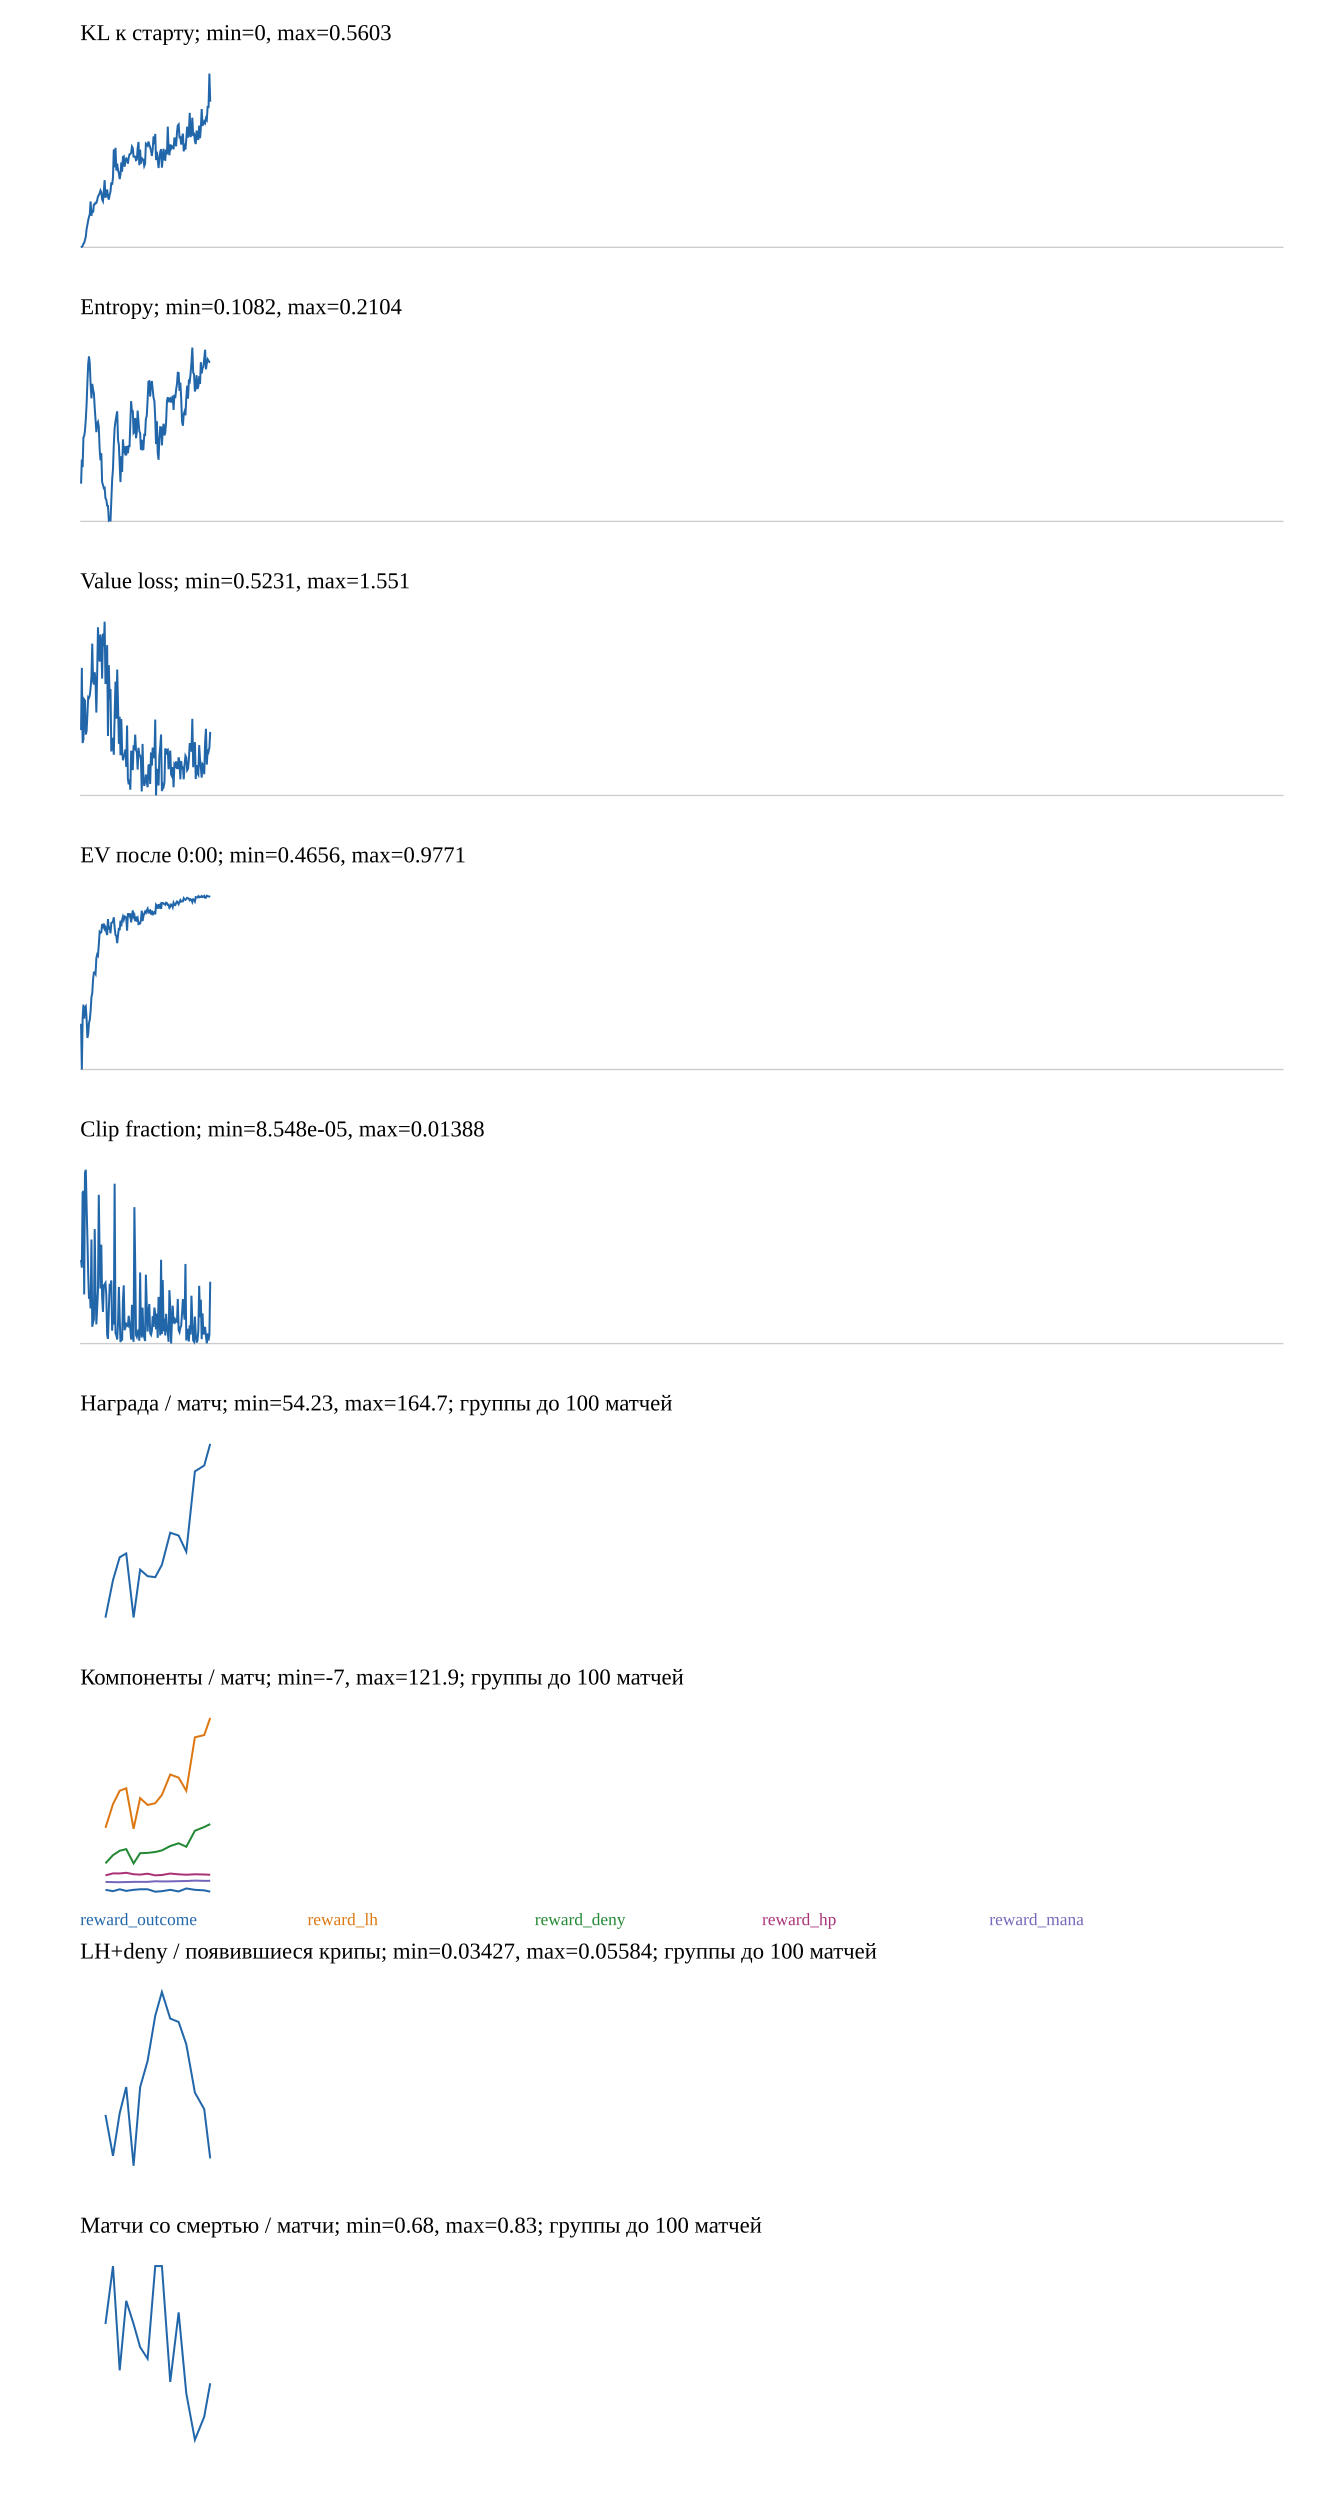
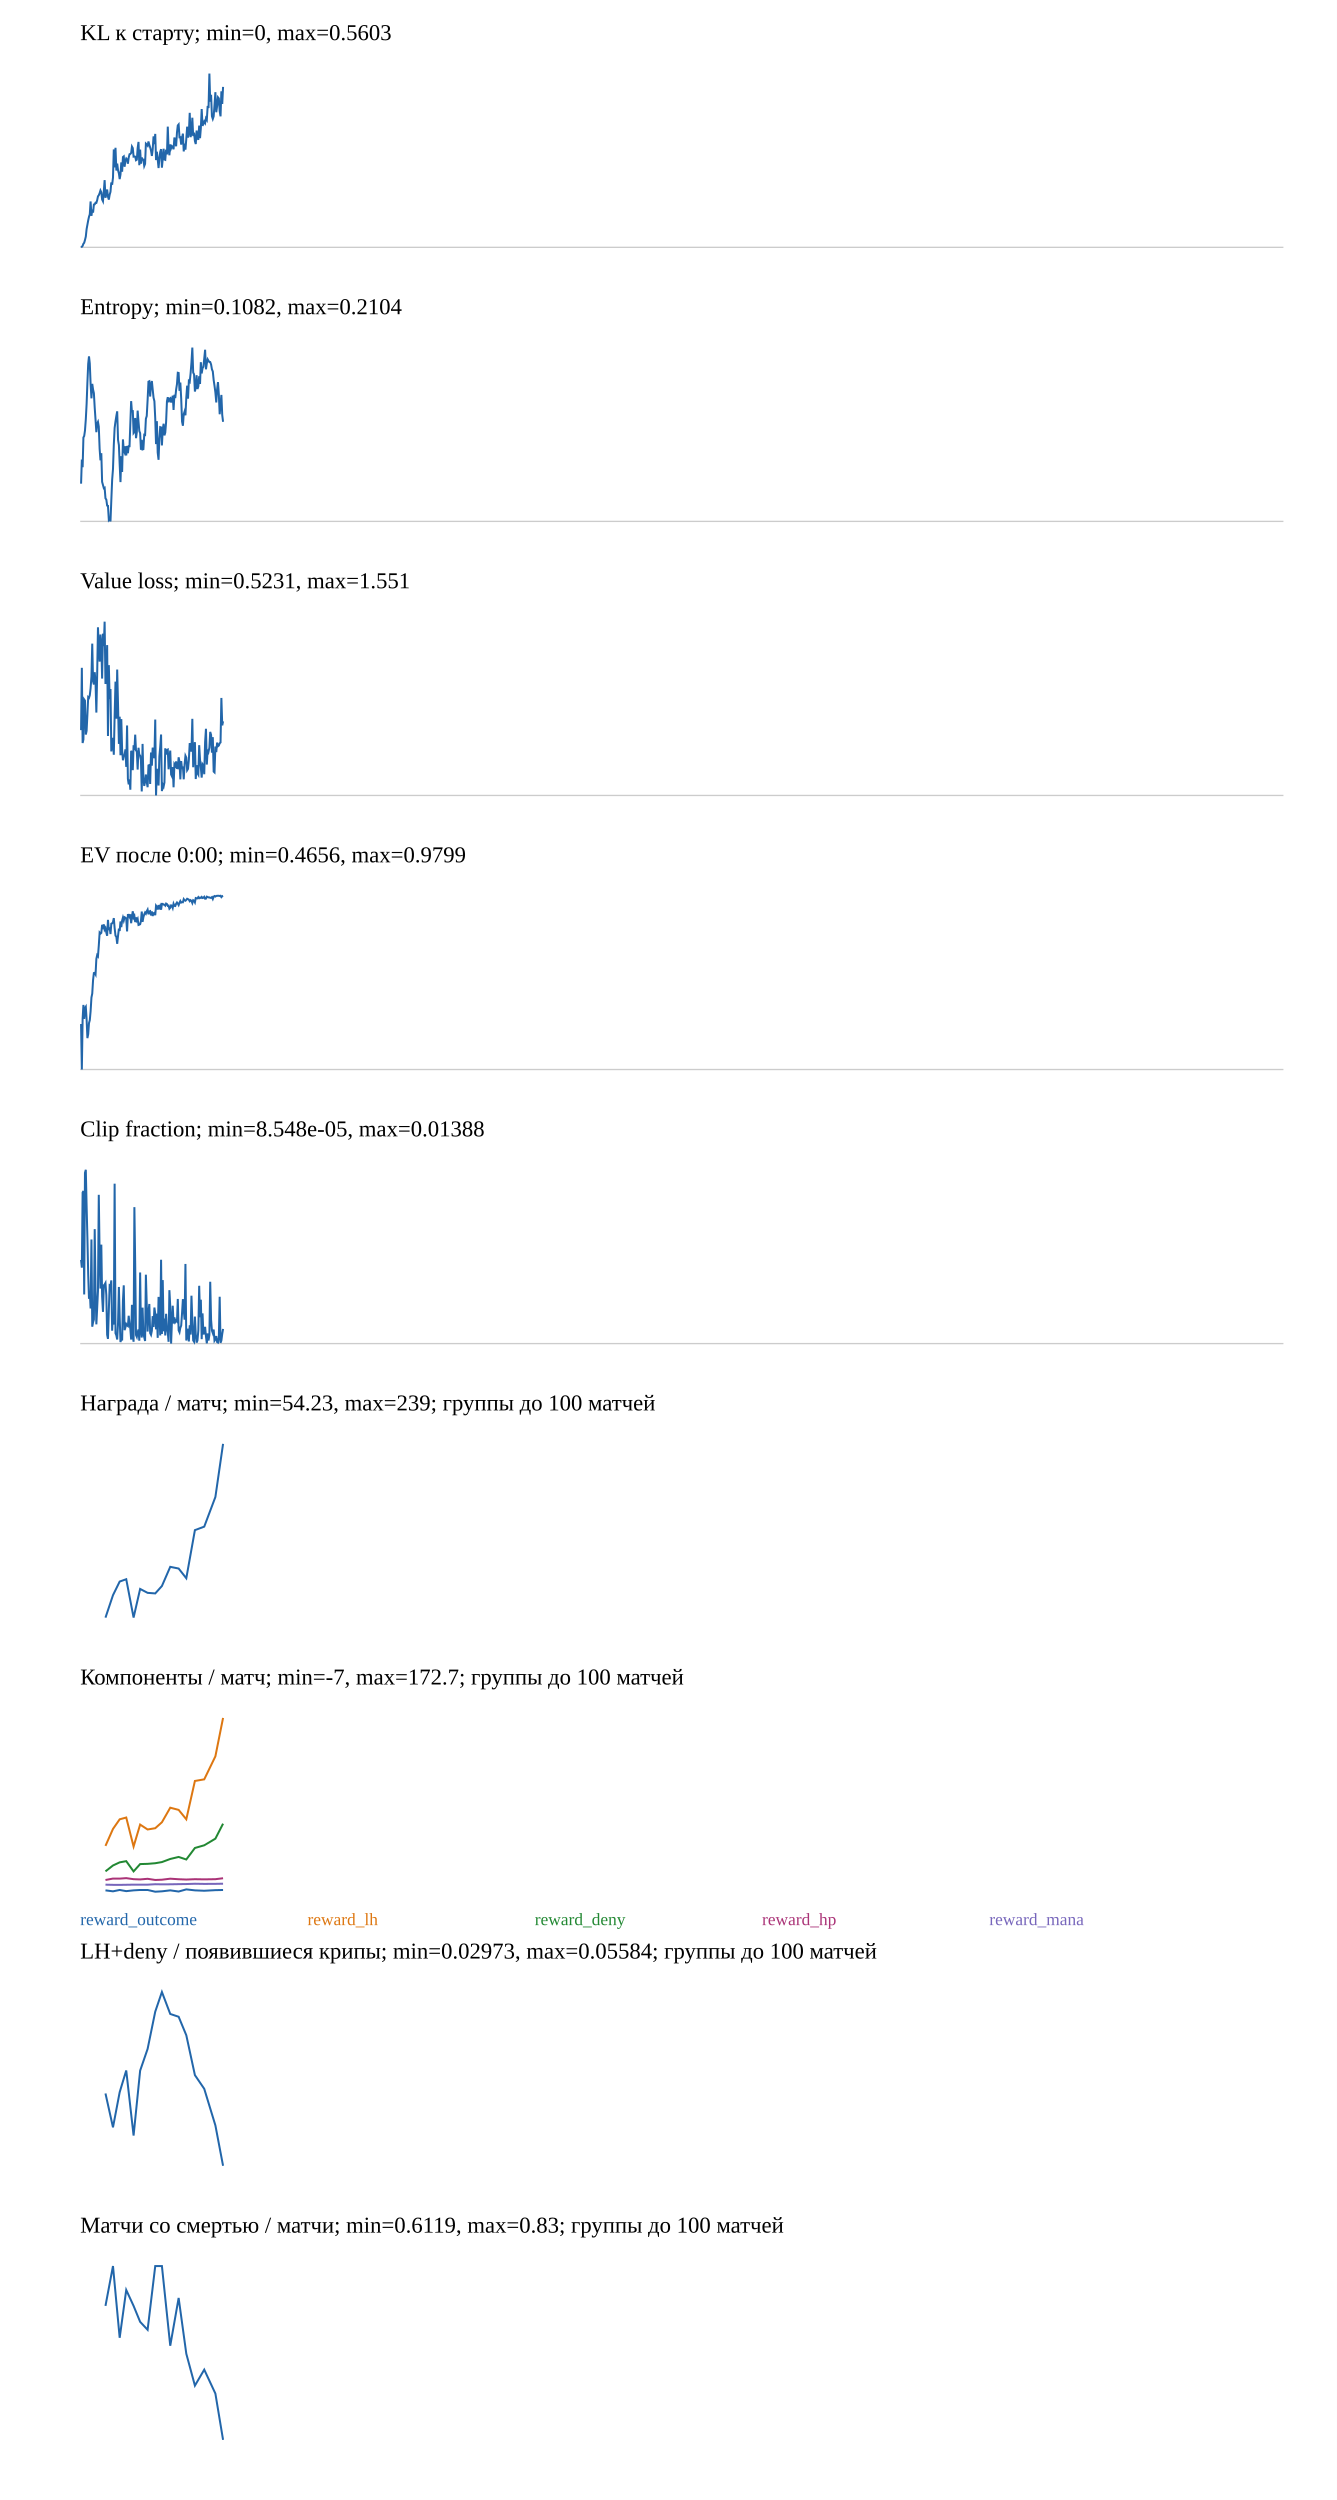
<svg xmlns="http://www.w3.org/2000/svg" width="1000" height="1870">
  <rect width="100%" height="100%" fill="white" />
  <text x="60" y="30" font-size="17">KL к старту; min=0, max=0.5603</text>
  <path d="M60 185 H960" stroke="#ccc" />
-   <polyline points="60.64,185.00 61.22,184.59 61.80,183.92 62.39,182.32 62.97,181.60 63.56,179.54 64.18,176.99 64.78,171.36 65.38,168.11 65.97,164.89 66.57,162.12 67.16,160.30 67.76,150.71 68.40,161.47 69.00,156.76 69.61,159.04 70.22,153.00 70.85,152.83 71.47,151.62 72.07,151.75 72.68,149.76 73.28,146.87 73.89,146.05 74.52,144.51 75.14,142.46 75.78,143.83 76.38,149.22 77.02,150.54 77.66,142.94 78.26,134.75 78.89,147.95 79.53,145.16 80.14,141.75 80.76,147.14 81.40,149.31 82.02,145.66 82.64,143.49 83.26,136.51 83.88,138.19 84.51,132.96 85.12,111.78 85.74,125.21 86.39,110.54 87.04,127.59 87.66,122.35 88.30,127.41 88.93,129.72 89.52,133.97 90.12,130.62 90.73,121.49 91.35,128.47 91.96,117.48 92.57,116.98 93.20,124.72 93.83,120.12 94.42,118.56 95.05,119.35 95.66,122.46 96.26,117.90 96.89,115.37 97.49,115.16 98.10,114.44 98.70,109.66 99.32,110.78 99.92,117.15 100.52,117.00 101.13,117.19 101.73,119.84 102.34,119.44 102.96,110.82 103.60,106.15 104.21,123.60 104.82,111.88 105.42,122.45 106.03,117.81 106.64,119.47 107.26,119.43 107.89,124.16 108.52,122.58 109.12,107.44 109.76,108.06 110.41,108.94 111.05,105.84 111.69,108.34 112.32,110.29 112.97,112.69 113.60,116.64 114.20,111.85 114.85,102.01 115.49,107.83 116.12,100.15 116.71,119.73 117.34,113.47 117.96,119.03 118.60,125.69 119.20,118.74 119.84,113.67 120.48,111.57 121.11,125.40 121.73,118.77 122.38,111.26 123.00,119.31 123.61,119.56 124.24,111.96 124.88,115.51 125.50,94.70 126.10,111.95 126.71,116.13 127.34,108.02 127.98,110.92 128.61,109.33 129.21,109.86 129.82,111.66 130.46,102.85 131.10,106.46 131.73,109.41 132.38,98.99 132.99,93.84 133.62,93.08 134.26,102.68 134.89,102.61 135.53,108.19 136.17,103.22 136.81,99.96 137.43,113.27 138.08,107.47 138.71,111.95 139.35,103.85 139.99,94.75 140.63,102.93 141.26,99.46 141.91,84.42 142.57,102.57 143.21,99.50 143.86,88.06 144.50,101.74 145.15,99.24 145.79,105.53 146.42,107.74 147.06,97.64 147.70,102.91 148.35,104.60 148.99,93.94 149.62,103.38 150.23,95.84 150.86,81.58 151.50,94.16 152.14,92.63 152.77,90.86 153.42,92.01 154.06,88.48 154.70,89.61 155.34,79.28 155.98,80.79 156.62,55.00 157.24,76.11" fill="none" stroke="#2266aa" stroke-width="1.5" />
+   <polyline points="60.64,185.00 61.22,184.59 61.80,183.92 62.39,182.32 62.97,181.60 63.56,179.54 64.18,176.99 64.78,171.36 65.38,168.11 65.97,164.89 66.57,162.12 67.16,160.30 67.76,150.71 68.40,161.47 69.00,156.76 69.61,159.04 70.22,153.00 70.85,152.83 71.47,151.62 72.07,151.75 72.68,149.76 73.28,146.87 73.89,146.05 74.52,144.51 75.14,142.46 75.78,143.83 76.38,149.22 77.02,150.54 77.66,142.94 78.26,134.75 78.89,147.95 79.53,145.16 80.14,141.75 80.76,147.14 81.40,149.31 82.02,145.66 82.64,143.49 83.26,136.51 83.88,138.19 84.51,132.96 85.12,111.78 85.74,125.21 86.39,110.54 87.04,127.59 87.66,122.35 88.30,127.41 88.93,129.72 89.52,133.97 90.12,130.62 90.73,121.49 91.35,128.47 91.96,117.48 92.57,116.98 93.20,124.72 93.83,120.12 94.42,118.56 95.05,119.35 95.66,122.46 96.26,117.90 96.89,115.37 97.49,115.16 98.10,114.44 98.70,109.66 99.32,110.78 99.92,117.15 100.52,117.00 101.13,117.19 101.73,119.84 102.34,119.44 102.96,110.82 103.60,106.15 104.21,123.60 104.82,111.88 105.42,122.45 106.03,117.81 106.64,119.47 107.26,119.43 107.89,124.16 108.52,122.58 109.12,107.44 109.76,108.06 110.41,108.94 111.05,105.84 111.69,108.34 112.32,110.29 112.97,112.69 113.60,116.64 114.20,111.85 114.85,102.01 115.49,107.83 116.12,100.15 116.71,119.73 117.34,113.47 117.96,119.03 118.60,125.69 119.20,118.74 119.84,113.67 120.48,111.57 121.11,125.40 121.73,118.77 122.38,111.26 123.00,119.31 123.61,119.56 124.24,111.96 124.88,115.51 125.50,94.70 126.10,111.95 126.71,116.13 127.34,108.02 127.98,110.92 128.61,109.33 129.21,109.86 129.82,111.66 130.46,102.85 131.10,106.46 131.73,109.41 132.38,98.99 132.99,93.84 133.62,93.08 134.26,102.68 134.89,102.61 135.53,108.19 136.17,103.22 136.81,99.96 137.43,113.27 138.08,107.47 138.71,111.95 139.35,103.85 139.99,94.75 140.63,102.93 141.26,99.46 141.91,84.42 142.57,102.57 143.21,99.50 143.86,88.06 144.50,101.74 145.15,99.24 145.79,105.53 146.42,107.74 147.06,97.64 147.70,102.91 148.35,104.60 148.99,93.94 149.62,103.38 150.23,95.84 150.86,81.58 151.50,94.16 152.14,92.63 152.77,90.86 153.42,92.01 154.06,88.48 154.70,89.61 155.34,79.28 155.98,80.79 156.62,55.00 157.24,76.11 157.89,70.90 158.52,86.94 159.17,88.96 159.82,87.01 160.45,78.54 161.11,68.96 161.77,83.95 162.41,79.28 163.04,72.80 163.69,73.60 164.32,83.08 164.96,87.02 165.59,68.32 166.23,77.77 166.85,64.99" fill="none" stroke="#2266aa" stroke-width="1.5" />
  <text x="60" y="235" font-size="17">Entropy; min=0.1082, max=0.2104</text>
  <path d="M60 390 H960" stroke="#ccc" />
-   <polyline points="60.64,361.79 61.22,343.77 61.80,349.47 62.39,327.24 62.97,326.14 63.56,322.10 64.18,313.69 64.78,302.17 65.38,286.09 65.97,272.17 66.57,266.55 67.16,271.90 67.76,286.84 68.40,297.94 69.00,287.13 69.61,291.36 70.22,294.11 70.85,305.07 71.47,314.11 72.07,323.28 72.68,316.83 73.28,315.56 73.89,319.15 74.52,335.70 75.14,344.31 75.78,338.99 76.38,360.43 77.02,362.78 77.66,365.18 78.26,364.82 78.89,372.73 79.53,373.72 80.14,378.17 80.76,378.37 81.40,388.84 82.02,387.99 82.64,390.00 83.26,374.37 83.88,359.05 84.51,350.89 85.12,332.94 85.74,320.12 86.39,315.15 87.04,311.10 87.66,307.67 88.30,329.07 88.93,332.97 89.52,347.37 90.12,360.62 90.73,341.23 91.35,353.02 91.96,328.67 92.57,337.03 93.20,338.54 93.83,333.80 94.42,340.65 95.05,333.58 95.66,338.99 96.26,333.76 96.89,333.75 97.49,316.69 98.10,300.03 98.70,308.33 99.32,306.84 99.92,323.86 100.52,323.02 101.13,312.64 101.73,327.76 102.34,323.31 102.96,307.14 103.60,315.35 104.21,322.43 104.82,324.00 105.42,336.47 106.03,328.98 106.64,336.17 107.26,335.95 107.89,325.20 108.52,325.39 109.12,313.26 109.76,311.16 110.41,299.19 111.05,285.49 111.69,285.18 112.32,296.62 112.97,287.41 113.60,285.02 114.20,291.19 114.85,297.44 115.49,300.10 116.12,313.07 116.71,332.18 117.34,315.05 117.96,338.54 118.60,343.92 119.20,327.94 119.84,319.50 120.48,319.72 121.11,333.16 121.73,321.24 122.38,316.95 123.00,325.68 123.61,323.58 124.24,315.64 124.88,300.18 125.50,297.07 126.10,300.91 126.71,298.36 127.34,297.88 127.98,301.04 128.61,298.84 129.21,295.99 129.82,306.62 130.46,295.30 131.10,297.76 131.73,291.48 132.38,287.28 132.99,278.83 133.62,278.98 134.26,292.34 134.89,286.16 135.53,298.03 136.17,315.35 136.81,318.46 137.43,309.81 138.08,307.72 138.71,310.64 139.35,297.39 139.99,288.50 140.63,298.19 141.26,285.03 141.91,285.70 142.57,279.25 143.21,271.11 143.86,260.00 144.50,278.70 145.15,279.95 145.79,292.87 146.42,289.87 147.06,280.67 147.70,290.98 148.35,289.03 148.99,281.41 149.62,287.21 150.23,270.91 150.86,279.34 151.50,275.37 152.14,274.35 152.77,268.28 153.42,261.61 154.06,276.23 154.70,271.79 155.34,268.77 155.98,269.86 156.62,270.79 157.24,270.82" fill="none" stroke="#2266aa" stroke-width="1.5" />
+   <polyline points="60.64,361.79 61.22,343.77 61.80,349.47 62.39,327.24 62.97,326.14 63.56,322.10 64.18,313.69 64.78,302.17 65.38,286.09 65.97,272.17 66.57,266.55 67.16,271.90 67.76,286.84 68.40,297.94 69.00,287.13 69.61,291.36 70.22,294.11 70.85,305.07 71.47,314.11 72.07,323.28 72.68,316.83 73.28,315.56 73.89,319.15 74.52,335.70 75.14,344.31 75.78,338.99 76.38,360.43 77.02,362.78 77.66,365.18 78.26,364.82 78.89,372.73 79.53,373.72 80.14,378.17 80.76,378.37 81.40,388.84 82.02,387.99 82.64,390.00 83.26,374.37 83.88,359.05 84.51,350.89 85.12,332.94 85.74,320.12 86.39,315.15 87.04,311.10 87.66,307.67 88.30,329.07 88.93,332.97 89.52,347.37 90.12,360.62 90.73,341.23 91.35,353.02 91.96,328.67 92.57,337.03 93.20,338.54 93.83,333.80 94.42,340.65 95.05,333.58 95.66,338.99 96.26,333.76 96.89,333.75 97.49,316.69 98.10,300.03 98.70,308.33 99.32,306.84 99.92,323.86 100.52,323.02 101.13,312.64 101.73,327.76 102.34,323.31 102.96,307.14 103.60,315.35 104.21,322.43 104.82,324.00 105.42,336.47 106.03,328.98 106.64,336.17 107.26,335.95 107.89,325.20 108.52,325.39 109.12,313.26 109.76,311.16 110.41,299.19 111.05,285.49 111.69,285.18 112.32,296.62 112.97,287.41 113.60,285.02 114.20,291.19 114.85,297.44 115.49,300.10 116.12,313.07 116.71,332.18 117.34,315.05 117.96,338.54 118.60,343.92 119.20,327.94 119.84,319.50 120.48,319.72 121.11,333.16 121.73,321.24 122.38,316.95 123.00,325.68 123.61,323.58 124.24,315.64 124.88,300.18 125.50,297.07 126.10,300.91 126.71,298.36 127.34,297.88 127.98,301.04 128.61,298.84 129.21,295.99 129.82,306.62 130.46,295.30 131.10,297.76 131.73,291.48 132.38,287.28 132.99,278.83 133.62,278.98 134.26,292.34 134.89,286.16 135.53,298.03 136.17,315.35 136.81,318.46 137.43,309.81 138.08,307.72 138.71,310.64 139.35,297.39 139.99,288.50 140.63,298.19 141.26,285.03 141.91,285.70 142.57,279.25 143.21,271.11 143.86,260.00 144.50,278.70 145.15,279.95 145.79,292.87 146.42,289.87 147.06,280.67 147.70,290.98 148.35,289.03 148.99,281.41 149.62,287.21 150.23,270.91 150.86,279.34 151.50,275.37 152.14,274.35 152.77,268.28 153.42,261.61 154.06,276.23 154.70,271.79 155.34,268.77 155.98,269.86 156.62,270.79 157.24,270.82 157.89,272.62 158.52,276.25 159.17,277.84 159.82,284.27 160.45,288.52 161.11,293.53 161.77,301.02 162.41,291.14 163.04,285.82 163.69,295.05 164.32,309.86 164.96,302.57 165.59,295.42 166.23,310.41 166.85,315.51" fill="none" stroke="#2266aa" stroke-width="1.5" />
  <text x="60" y="440" font-size="17">Value loss; min=0.5231, max=1.551</text>
  <path d="M60 595 H960" stroke="#ccc" />
-   <polyline points="60.64,546.16 61.22,499.53 61.80,555.78 62.39,553.09 62.97,523.22 63.56,524.10 64.18,549.46 64.78,546.64 65.38,534.51 65.97,521.44 66.57,521.99 67.16,520.01 67.76,514.89 68.40,506.01 69.00,481.42 69.61,509.59 70.22,512.01 70.85,502.80 71.47,510.74 72.07,533.03 72.68,504.52 73.28,469.23 73.89,484.37 74.52,494.90 75.14,474.61 75.78,482.20 76.38,507.57 77.02,473.98 77.66,483.34 78.26,465.00 78.89,511.60 79.53,505.32 80.14,482.53 80.76,550.50 81.40,497.51 82.02,522.89 82.64,515.39 83.26,562.05 83.88,556.97 84.51,551.88 85.12,564.57 85.74,535.73 86.39,509.84 87.04,537.61 87.66,500.83 88.30,527.54 88.93,556.45 89.52,536.07 90.12,564.94 90.73,537.87 91.35,561.03 91.96,568.68 92.57,565.68 93.20,564.54 93.83,560.51 94.42,573.64 95.05,542.68 95.66,582.57 96.26,586.72 96.89,583.02 97.49,590.71 98.10,561.63 98.70,562.79 99.32,576.09 99.92,557.46 100.52,561.08 101.13,549.52 101.73,561.30 102.34,562.15 102.96,575.64 103.60,559.32 104.21,564.72 104.82,565.11 105.42,568.54 106.03,592.01 106.64,556.45 107.26,581.86 107.89,587.87 108.52,584.55 109.12,579.31 109.76,585.04 110.41,588.83 111.05,572.55 111.69,572.28 112.32,586.40 112.97,562.86 113.60,572.71 114.20,559.22 114.85,566.41 115.49,566.52 116.12,538.23 116.71,595.00 117.34,575.05 117.96,579.41 118.60,587.56 119.20,565.84 119.84,558.84 120.48,549.42 121.11,591.75 121.73,586.78 122.38,588.35 123.00,585.31 123.61,559.74 124.24,564.42 124.88,561.03 125.50,560.67 126.10,575.44 126.71,567.06 127.34,561.44 127.98,579.31 128.61,580.66 129.21,573.79 129.82,588.91 130.46,571.63 131.10,572.77 131.73,569.54 132.38,574.54 132.99,574.66 133.62,566.46 134.26,569.86 134.89,582.94 135.53,569.28 136.17,575.30 136.81,573.38 137.43,582.92 138.08,571.74 138.71,565.29 139.35,566.69 139.99,576.14 140.63,575.10 141.26,568.31 141.91,555.86 142.57,558.70 143.21,562.25 143.86,537.70 144.50,573.90 145.15,562.83 145.79,555.13 146.42,582.71 147.06,572.35 147.70,578.33 148.35,579.46 148.99,557.40 149.62,568.14 150.23,574.33 150.86,581.66 151.50,571.59 152.14,572.54 152.77,579.13 153.42,555.01 154.06,545.13 154.70,571.89 155.34,560.65 155.98,562.23 156.62,559.18 157.24,547.46" fill="none" stroke="#2266aa" stroke-width="1.5" />
-   <text x="60" y="645" font-size="17">EV после 0:00; min=0.4656, max=0.9771</text>
+   <polyline points="60.64,546.16 61.22,499.53 61.80,555.78 62.39,553.09 62.97,523.22 63.56,524.10 64.18,549.46 64.78,546.64 65.38,534.51 65.97,521.44 66.57,521.99 67.16,520.01 67.76,514.89 68.40,506.01 69.00,481.42 69.61,509.59 70.22,512.01 70.85,502.80 71.47,510.74 72.07,533.03 72.68,504.52 73.28,469.23 73.89,484.37 74.52,494.90 75.14,474.61 75.78,482.20 76.38,507.57 77.02,473.98 77.66,483.34 78.26,465.00 78.89,511.60 79.53,505.32 80.14,482.53 80.76,550.50 81.40,497.51 82.02,522.89 82.64,515.39 83.26,562.05 83.88,556.97 84.51,551.88 85.12,564.57 85.74,535.73 86.39,509.84 87.04,537.61 87.66,500.83 88.30,527.54 88.93,556.45 89.52,536.07 90.12,564.94 90.73,537.87 91.35,561.03 91.96,568.68 92.57,565.68 93.20,564.54 93.83,560.51 94.42,573.64 95.05,542.68 95.66,582.57 96.26,586.72 96.89,583.02 97.49,590.71 98.10,561.63 98.70,562.79 99.32,576.09 99.92,557.46 100.52,561.08 101.13,549.52 101.73,561.30 102.34,562.15 102.96,575.64 103.60,559.32 104.21,564.72 104.82,565.11 105.42,568.54 106.03,592.01 106.64,556.45 107.26,581.86 107.89,587.87 108.52,584.55 109.12,579.31 109.76,585.04 110.41,588.83 111.05,572.55 111.69,572.28 112.32,586.40 112.97,562.86 113.60,572.71 114.20,559.22 114.85,566.41 115.49,566.52 116.12,538.23 116.71,595.00 117.34,575.05 117.96,579.41 118.60,587.56 119.20,565.84 119.84,558.84 120.48,549.42 121.11,591.75 121.73,586.78 122.38,588.35 123.00,585.31 123.61,559.74 124.24,564.42 124.88,561.03 125.50,560.67 126.10,575.44 126.71,567.06 127.34,561.44 127.98,579.31 128.61,580.66 129.21,573.79 129.82,588.91 130.46,571.63 131.10,572.77 131.73,569.54 132.38,574.54 132.99,574.66 133.62,566.46 134.26,569.86 134.89,582.94 135.53,569.28 136.17,575.30 136.81,573.38 137.43,582.92 138.08,571.74 138.71,565.29 139.35,566.69 139.99,576.14 140.63,575.10 141.26,568.31 141.91,555.86 142.57,558.70 143.21,562.25 143.86,537.70 144.50,573.90 145.15,562.83 145.79,555.13 146.42,582.71 147.06,572.35 147.70,578.33 148.35,579.46 148.99,557.40 149.62,568.14 150.23,574.33 150.86,581.66 151.50,571.59 152.14,572.54 152.77,579.13 153.42,555.01 154.06,545.13 154.70,571.89 155.34,560.65 155.98,562.23 156.62,559.18 157.24,547.46 157.89,549.72 158.52,563.02 159.17,551.38 159.82,577.13 160.45,577.74 161.11,558.40 161.77,562.58 162.41,555.47 163.04,558.16 163.69,557.63 164.32,555.98 164.96,555.36 165.59,522.05 166.23,542.60 166.85,539.56" fill="none" stroke="#2266aa" stroke-width="1.5" />
+   <text x="60" y="645" font-size="17">EV после 0:00; min=0.4656, max=0.9799</text>
  <path d="M60 800 H960" stroke="#ccc" />
-   <polyline points="60.64,765.79 61.22,800.00 61.80,761.89 62.39,751.41 62.97,761.94 63.56,753.72 64.18,752.77 64.78,762.23 65.38,776.40 65.97,773.38 66.57,765.08 67.16,762.90 67.76,756.27 68.40,745.86 69.00,742.89 69.61,732.74 70.22,727.44 70.85,727.24 71.47,728.44 72.07,716.80 72.68,713.98 73.28,714.81 73.89,706.80 74.52,697.06 75.14,697.84 75.78,697.23 76.38,691.22 77.02,692.83 77.66,690.87 78.26,694.76 78.89,693.63 79.53,697.06 80.14,699.42 80.76,687.46 81.40,695.19 82.02,693.13 82.64,698.13 83.26,690.36 83.88,690.08 84.51,689.13 85.12,686.13 85.74,693.54 86.39,699.30 87.04,700.21 87.66,705.46 88.30,699.37 88.93,694.08 89.52,695.79 90.12,688.66 90.73,692.93 91.35,687.91 91.96,685.69 92.57,687.95 93.20,685.48 93.83,685.84 94.42,686.37 95.05,696.14 95.66,683.74 96.26,683.66 96.89,685.08 97.49,683.29 98.10,689.99 98.70,684.85 99.32,680.98 99.92,685.62 100.52,684.49 101.13,689.12 101.73,685.57 102.34,687.92 102.96,686.72 103.60,691.28 104.21,691.05 104.82,690.74 105.42,688.37 106.03,681.19 106.64,688.96 107.26,685.45 107.89,683.30 108.52,681.92 109.12,682.82 109.76,680.99 110.41,679.74 111.05,683.25 111.69,681.13 112.32,680.87 112.97,684.10 113.60,681.13 114.20,684.53 114.85,682.50 115.49,682.12 116.12,683.94 116.71,676.75 117.34,677.63 117.96,679.67 118.60,676.33 119.20,679.55 119.84,677.26 120.48,679.81 121.11,675.44 121.73,675.45 122.38,675.99 123.00,676.03 123.61,676.73 124.24,675.20 124.88,675.57 125.50,676.92 126.10,676.73 126.71,679.07 127.34,678.33 127.98,676.54 128.61,676.76 129.21,678.45 129.82,675.34 130.46,676.93 131.10,677.04 131.73,675.36 132.38,674.37 132.99,675.17 133.62,676.33 134.26,674.64 134.89,673.29 135.53,674.43 136.17,674.14 136.81,674.20 137.43,671.87 138.08,672.78 138.71,673.07 139.35,672.42 139.99,671.56 140.63,671.87 141.26,672.25 141.91,673.40 142.57,672.63 143.21,673.23 143.86,674.80 144.50,672.67 145.15,673.05 145.79,674.29 146.42,671.04 147.06,671.23 147.70,671.29 148.35,670.33 148.99,671.16 149.62,670.69 150.23,670.97 150.86,670.22 151.50,671.00 152.14,670.85 152.77,670.13 153.42,671.53 154.06,671.46 154.70,670.00 155.34,670.26 155.98,670.57 156.62,670.55 157.24,670.87" fill="none" stroke="#2266aa" stroke-width="1.5" />
+   <polyline points="60.64,765.97 61.22,800.00 61.80,762.10 62.39,751.68 62.97,762.14 63.56,753.97 64.18,753.02 64.78,762.44 65.38,776.53 65.97,773.52 66.57,765.27 67.16,763.10 67.76,756.50 68.40,746.15 69.00,743.20 69.61,733.10 70.22,727.83 70.85,727.63 71.47,728.83 72.07,717.25 72.68,714.45 73.28,715.27 73.89,707.30 74.52,697.62 75.14,698.40 75.78,697.79 76.38,691.81 77.02,693.41 77.66,691.46 78.26,695.33 78.89,694.20 79.53,697.62 80.14,699.97 80.76,688.07 81.40,695.76 82.02,693.71 82.64,698.68 83.26,690.96 83.88,690.67 84.51,689.73 85.12,686.74 85.74,694.12 86.39,699.85 87.04,700.75 87.66,705.97 88.30,699.92 88.93,694.66 89.52,696.36 90.12,689.26 90.73,693.51 91.35,688.52 91.96,686.31 92.57,688.56 93.20,686.10 93.83,686.46 94.42,686.99 95.05,696.70 95.66,684.37 96.26,684.29 96.89,685.71 97.49,683.92 98.10,690.58 98.70,685.48 99.32,681.62 99.92,686.24 100.52,685.12 101.13,689.72 101.73,686.19 102.34,688.53 102.96,687.33 103.60,691.87 104.21,691.64 104.82,691.33 105.42,688.98 106.03,681.83 106.64,689.56 107.26,686.07 107.89,683.93 108.52,682.56 109.12,683.45 109.76,681.63 110.41,680.39 111.05,683.89 111.69,681.77 112.32,681.51 112.97,684.73 113.60,681.78 114.20,685.16 114.85,683.14 115.49,682.76 116.12,684.57 116.71,677.42 117.34,678.29 117.96,680.32 118.60,677.00 119.20,680.20 119.84,677.93 120.48,680.46 121.11,676.12 121.73,676.12 122.38,676.66 123.00,676.70 123.61,677.40 124.24,675.87 124.88,676.24 125.50,677.59 126.10,677.40 126.71,679.72 127.34,678.99 127.98,677.21 128.61,677.43 129.21,679.11 129.82,676.02 130.46,677.60 131.10,677.71 131.73,676.04 132.38,675.05 132.99,675.85 133.62,677.00 134.26,675.32 134.89,673.98 135.53,675.12 136.17,674.82 136.81,674.89 137.43,672.56 138.08,673.47 138.71,673.76 139.35,673.11 139.99,672.26 140.63,672.56 141.26,672.94 141.91,674.08 142.57,673.32 143.21,673.92 143.86,675.48 144.50,673.36 145.15,673.74 145.79,674.97 146.42,671.74 147.06,671.93 147.70,671.99 148.35,671.03 148.99,671.86 149.62,671.39 150.23,671.67 150.86,670.92 151.50,671.70 152.14,671.55 152.77,670.83 153.42,672.23 154.06,672.15 154.70,670.71 155.34,670.97 155.98,671.27 156.62,671.26 157.24,671.57 157.89,671.58 158.52,671.05 159.17,672.46 159.82,670.74 160.45,670.23 161.11,670.62 161.77,670.14 162.41,670.12 163.04,670.00 163.69,670.08 164.32,670.19 164.96,670.02 165.59,671.04 166.23,670.33 166.85,670.01" fill="none" stroke="#2266aa" stroke-width="1.5" />
  <text x="60" y="850" font-size="17">Clip fraction; min=8.548e-05, max=0.01388</text>
  <path d="M60 1005 H960" stroke="#ccc" />
-   <polyline points="60.64,942.42 61.22,948.22 61.80,892.03 62.39,890.86 62.97,968.27 63.56,877.28 64.18,875.00 64.78,902.21 65.38,925.98 65.97,953.14 66.57,971.52 67.16,965.95 67.76,978.75 68.40,927.11 69.00,992.38 69.61,989.09 70.22,986.99 70.85,919.42 71.47,965.54 72.07,990.62 72.68,978.52 73.28,965.61 73.89,893.70 74.52,939.06 75.14,963.87 75.78,930.99 76.38,969.71 77.02,981.29 77.66,961.41 78.26,960.78 78.89,959.65 79.53,968.85 80.14,998.40 80.76,1001.47 81.40,980.18 82.02,961.43 82.64,961.81 83.26,957.73 83.88,995.37 84.51,981.96 85.12,990.80 85.74,885.37 86.39,997.26 87.04,998.88 87.66,1001.95 88.30,989.26 88.93,962.63 89.52,985.48 90.12,1003.87 90.73,1001.46 91.35,1002.64 91.96,972.85 92.57,961.43 93.20,994.96 93.83,992.86 94.42,990.42 95.05,991.40 95.66,991.91 96.26,984.20 96.89,990.22 97.49,993.95 98.10,1002.00 98.70,976.03 99.32,999.18 99.92,1003.63 100.52,902.96 101.13,945.81 101.73,998.60 102.34,1000.02 102.96,996.58 103.60,994.44 104.21,1002.85 104.82,951.80 105.42,994.77 106.03,1000.47 106.64,978.10 107.26,997.52 107.89,1000.36 108.52,1003.06 109.12,953.46 109.76,975.93 110.41,996.01 111.05,981.53 111.69,975.38 112.32,997.11 112.97,998.44 113.60,995.39 114.20,984.48 114.85,992.60 115.49,978.05 116.12,982.71 116.71,994.37 117.34,982.63 117.96,1000.70 118.60,970.08 119.20,978.64 119.84,998.92 120.48,942.27 121.11,997.82 121.73,957.52 122.38,995.80 123.00,986.28 123.61,998.96 124.24,982.73 124.88,993.53 125.50,996.86 126.10,1003.64 126.71,965.04 127.34,977.00 127.98,1005.00 128.61,988.19 129.21,976.68 129.82,990.02 130.46,985.38 131.10,988.86 131.73,987.77 132.38,988.52 132.99,971.64 133.62,995.05 134.26,996.52 134.89,993.17 135.53,991.53 136.17,982.18 136.81,971.75 137.43,979.71 138.08,987.13 138.71,945.41 139.35,1002.67 139.99,999.73 140.63,993.85 141.26,1003.41 141.91,991.31 142.57,998.26 143.21,969.16 143.86,987.96 144.50,1002.63 145.15,1003.59 145.79,984.81 146.42,998.00 147.06,1004.26 147.70,1002.67 148.35,995.22 148.99,961.77 149.62,985.34 150.23,972.17 150.86,1001.68 151.50,982.41 152.14,997.58 152.77,997.52 153.42,992.47 154.06,999.68 154.70,1004.84 155.34,997.42 155.98,1002.70 156.62,998.46 157.24,958.74" fill="none" stroke="#2266aa" stroke-width="1.5" />
-   <text x="60" y="1055" font-size="17">Награда / матч; min=54.23, max=164.7; группы до 100 матчей</text>
-   <polyline points="78.89,1210.00 84.51,1181.94 89.52,1164.86 94.42,1161.95 99.92,1209.90 104.82,1174.09 110.41,1178.99 116.12,1179.72 121.11,1170.45 127.34,1146.46 133.62,1148.59 139.35,1160.74 145.79,1100.58 152.77,1096.20 157.24,1080.00" fill="none" stroke="#2266aa" stroke-width="1.5" />
-   <text x="60" y="1260" font-size="17">Компоненты / матч; min=-7, max=121.9; группы до 100 матчей</text>
-   <polyline points="78.89,1413.59 84.51,1414.60 89.52,1413.18 94.42,1414.39 99.92,1413.59 104.82,1413.18 110.41,1413.18 116.12,1415.00 121.11,1414.60 127.34,1413.59 133.62,1414.80 139.35,1412.58 145.79,1413.59 152.77,1413.99 157.24,1414.95" fill="none" stroke="#2266aa" stroke-width="1.5" />
-   <polyline points="78.89,1367.22 84.51,1349.54 89.52,1339.50 94.42,1337.64 99.92,1367.93 104.82,1345.00 110.41,1350.11 116.12,1348.79 121.11,1342.58 127.34,1327.38 133.62,1329.68 139.35,1339.49 145.79,1299.51 152.77,1297.83 157.24,1285.00" fill="none" stroke="#dd7711" stroke-width="1.5" />
-   <polyline points="78.89,1393.77 84.51,1387.65 89.52,1384.38 94.42,1383.14 99.92,1393.82 104.82,1386.19 110.41,1385.95 116.12,1385.30 121.11,1384.09 127.34,1380.85 133.62,1378.76 139.35,1381.39 145.79,1369.40 152.77,1366.60 157.24,1364.39" fill="none" stroke="#228833" stroke-width="1.5" />
-   <polyline points="78.89,1402.77 84.51,1401.30 89.52,1401.35 94.42,1400.85 99.92,1401.94 104.82,1402.21 110.41,1401.54 116.12,1402.76 121.11,1402.49 127.34,1401.42 133.62,1401.99 139.35,1402.30 145.79,1401.96 152.77,1402.11 157.24,1402.32" fill="none" stroke="#aa3377" stroke-width="1.5" />
-   <polyline points="78.89,1407.65 84.51,1407.84 89.52,1407.87 94.42,1407.77 99.92,1407.64 104.82,1407.62 110.41,1407.63 116.12,1407.19 121.11,1407.32 127.34,1407.26 133.62,1407.11 139.35,1407.00 145.79,1406.70 152.77,1406.88 157.24,1406.86" fill="none" stroke="#7766bb" stroke-width="1.5" />
+   <polyline points="60.64,942.42 61.22,948.22 61.80,892.03 62.39,890.86 62.97,968.27 63.56,877.28 64.18,875.00 64.78,902.21 65.38,925.98 65.97,953.14 66.57,971.52 67.16,965.95 67.76,978.75 68.40,927.11 69.00,992.38 69.61,989.09 70.22,986.99 70.85,919.42 71.47,965.54 72.07,990.62 72.68,978.52 73.28,965.61 73.89,893.70 74.52,939.06 75.14,963.87 75.78,930.99 76.38,969.71 77.02,981.29 77.66,961.41 78.26,960.78 78.89,959.65 79.53,968.85 80.14,998.40 80.76,1001.47 81.40,980.18 82.02,961.43 82.64,961.81 83.26,957.73 83.88,995.37 84.51,981.96 85.12,990.80 85.74,885.37 86.39,997.26 87.04,998.88 87.66,1001.95 88.30,989.26 88.93,962.63 89.52,985.48 90.12,1003.87 90.73,1001.46 91.35,1002.64 91.96,972.85 92.57,961.43 93.20,994.96 93.83,992.86 94.42,990.42 95.05,991.40 95.66,991.91 96.26,984.20 96.89,990.22 97.49,993.95 98.10,1002.00 98.70,976.03 99.32,999.18 99.92,1003.63 100.52,902.96 101.13,945.81 101.73,998.60 102.34,1000.02 102.96,996.58 103.60,994.44 104.21,1002.85 104.82,951.80 105.42,994.77 106.03,1000.47 106.64,978.10 107.26,997.52 107.89,1000.36 108.52,1003.06 109.12,953.46 109.76,975.93 110.41,996.01 111.05,981.53 111.69,975.38 112.32,997.11 112.97,998.44 113.60,995.39 114.20,984.48 114.85,992.60 115.49,978.05 116.12,982.71 116.71,994.37 117.34,982.63 117.96,1000.70 118.60,970.08 119.20,978.64 119.84,998.92 120.48,942.27 121.11,997.82 121.73,957.52 122.38,995.80 123.00,986.28 123.61,998.96 124.24,982.73 124.88,993.53 125.50,996.86 126.10,1003.64 126.71,965.04 127.34,977.00 127.98,1005.00 128.61,988.19 129.21,976.68 129.82,990.02 130.46,985.38 131.10,988.86 131.73,987.77 132.38,988.52 132.99,971.64 133.62,995.05 134.26,996.52 134.89,993.17 135.53,991.53 136.17,982.18 136.81,971.75 137.43,979.71 138.08,987.13 138.71,945.41 139.35,1002.67 139.99,999.73 140.63,993.85 141.26,1003.41 141.91,991.31 142.57,998.26 143.21,969.16 143.86,987.96 144.50,1002.63 145.15,1003.59 145.79,984.81 146.42,998.00 147.06,1004.26 147.70,1002.67 148.35,995.22 148.99,961.77 149.62,985.34 150.23,972.17 150.86,1001.68 151.50,982.41 152.14,997.58 152.77,997.52 153.42,992.47 154.06,999.68 154.70,1004.84 155.34,997.42 155.98,1002.70 156.62,998.46 157.24,958.74 157.89,987.24 158.52,995.29 159.17,997.16 159.82,994.51 160.45,1002.89 161.11,1001.90 161.77,999.38 162.41,1003.86 163.04,1004.23 163.69,1000.50 164.32,969.97 164.96,1004.46 165.59,1002.67 166.23,997.75 166.85,994.04" fill="none" stroke="#2266aa" stroke-width="1.5" />
+   <text x="60" y="1055" font-size="17">Награда / матч; min=54.23, max=239; группы до 100 матчей</text>
+   <polyline points="78.89,1210.00 84.51,1193.21 89.52,1182.99 94.42,1181.26 99.92,1209.94 104.82,1188.52 110.41,1191.45 116.12,1191.88 121.11,1186.34 127.34,1171.99 133.62,1173.26 139.35,1180.53 145.79,1144.54 152.77,1141.92 161.11,1119.75 166.85,1080.00" fill="none" stroke="#2266aa" stroke-width="1.5" />
+   <text x="60" y="1260" font-size="17">Компоненты / матч; min=-7, max=172.7; группы до 100 матчей</text>
+   <polyline points="78.89,1413.99 84.51,1414.71 89.52,1413.70 94.42,1414.57 99.92,1413.99 104.82,1413.70 110.41,1413.70 116.12,1415.00 121.11,1414.71 127.34,1413.99 133.62,1414.86 139.35,1413.26 145.79,1413.99 152.77,1414.28 161.11,1413.84 166.85,1413.71" fill="none" stroke="#2266aa" stroke-width="1.5" />
+   <polyline points="78.89,1380.73 84.51,1368.04 89.52,1360.84 94.42,1359.51 99.92,1381.23 104.82,1364.79 110.41,1368.45 116.12,1367.50 121.11,1363.05 127.34,1352.15 133.62,1353.80 139.35,1360.83 145.79,1332.16 152.77,1330.95 161.11,1313.73 166.85,1285.00" fill="none" stroke="#dd7711" stroke-width="1.5" />
+   <polyline points="78.89,1399.77 84.51,1395.38 89.52,1393.04 94.42,1392.15 99.92,1399.81 104.82,1394.33 110.41,1394.16 116.12,1393.69 121.11,1392.83 127.34,1390.51 133.62,1389.00 139.35,1390.89 145.79,1382.29 152.77,1380.28 161.11,1375.31 166.85,1364.11" fill="none" stroke="#228833" stroke-width="1.5" />
+   <polyline points="78.89,1406.23 84.51,1405.17 89.52,1405.21 94.42,1404.85 99.92,1405.63 104.82,1405.82 110.41,1405.34 116.12,1406.22 121.11,1406.02 127.34,1405.26 133.62,1405.67 139.35,1405.89 145.79,1405.64 152.77,1405.76 161.11,1405.63 166.85,1404.93" fill="none" stroke="#aa3377" stroke-width="1.5" />
+   <polyline points="78.89,1409.73 84.51,1409.86 89.52,1409.89 94.42,1409.81 99.92,1409.72 104.82,1409.71 110.41,1409.71 116.12,1409.40 121.11,1409.49 127.34,1409.45 133.62,1409.34 139.35,1409.26 145.79,1409.05 152.77,1409.17 161.11,1409.12 166.85,1409.01" fill="none" stroke="#7766bb" stroke-width="1.5" />
  <text x="60" y="1440" fill="#2266aa" font-size="13">reward_outcome</text>
  <text x="230" y="1440" fill="#dd7711" font-size="13">reward_lh</text>
  <text x="400" y="1440" fill="#228833" font-size="13">reward_deny</text>
  <text x="570" y="1440" fill="#aa3377" font-size="13">reward_hp</text>
  <text x="740" y="1440" fill="#7766bb" font-size="13">reward_mana</text>
-   <text x="60" y="1465" font-size="17">LH+deny / появившиеся крипы; min=0.03427, max=0.05584; группы до 100 матчей</text>
-   <polyline points="78.89,1581.90 84.51,1612.57 89.52,1580.73 94.42,1561.07 99.92,1620.00 104.82,1561.25 110.41,1541.56 116.12,1507.81 121.11,1490.00 127.34,1509.90 133.62,1512.45 139.35,1529.17 145.79,1565.30 152.77,1577.69 157.24,1614.45" fill="none" stroke="#2266aa" stroke-width="1.5" />
-   <text x="60" y="1670" font-size="17">Матчи со смертью / матчи; min=0.68, max=0.83; группы до 100 матчей</text>
-   <polyline points="78.89,1738.33 84.51,1695.00 89.52,1773.00 94.42,1721.00 99.92,1738.33 104.82,1755.67 110.41,1764.33 116.12,1695.00 121.11,1695.00 127.34,1781.67 133.62,1729.67 139.35,1790.33 145.79,1825.00 152.77,1807.67 157.24,1782.69" fill="none" stroke="#2266aa" stroke-width="1.5" />
+   <text x="60" y="1465" font-size="17">LH+deny / появившиеся крипы; min=0.02973, max=0.05584; группы до 100 матчей</text>
+   <polyline points="78.89,1565.91 84.51,1591.24 89.52,1564.95 94.42,1548.71 99.92,1597.38 104.82,1548.85 110.41,1532.59 116.12,1504.71 121.11,1490.00 127.34,1506.44 133.62,1508.54 139.35,1522.36 145.79,1552.20 152.77,1562.43 161.11,1589.79 166.85,1620.00" fill="none" stroke="#2266aa" stroke-width="1.5" />
+   <text x="60" y="1670" font-size="17">Матчи со смертью / матчи; min=0.6119, max=0.83; группы до 100 матчей</text>
+   <polyline points="78.89,1724.81 84.51,1695.00 89.52,1748.66 94.42,1712.89 99.92,1724.81 104.82,1736.73 110.41,1742.69 116.12,1695.00 121.11,1695.00 127.34,1754.62 133.62,1718.85 139.35,1760.58 145.79,1784.43 152.77,1772.50 161.11,1790.39 166.85,1825.00" fill="none" stroke="#2266aa" stroke-width="1.5" />
</svg>
